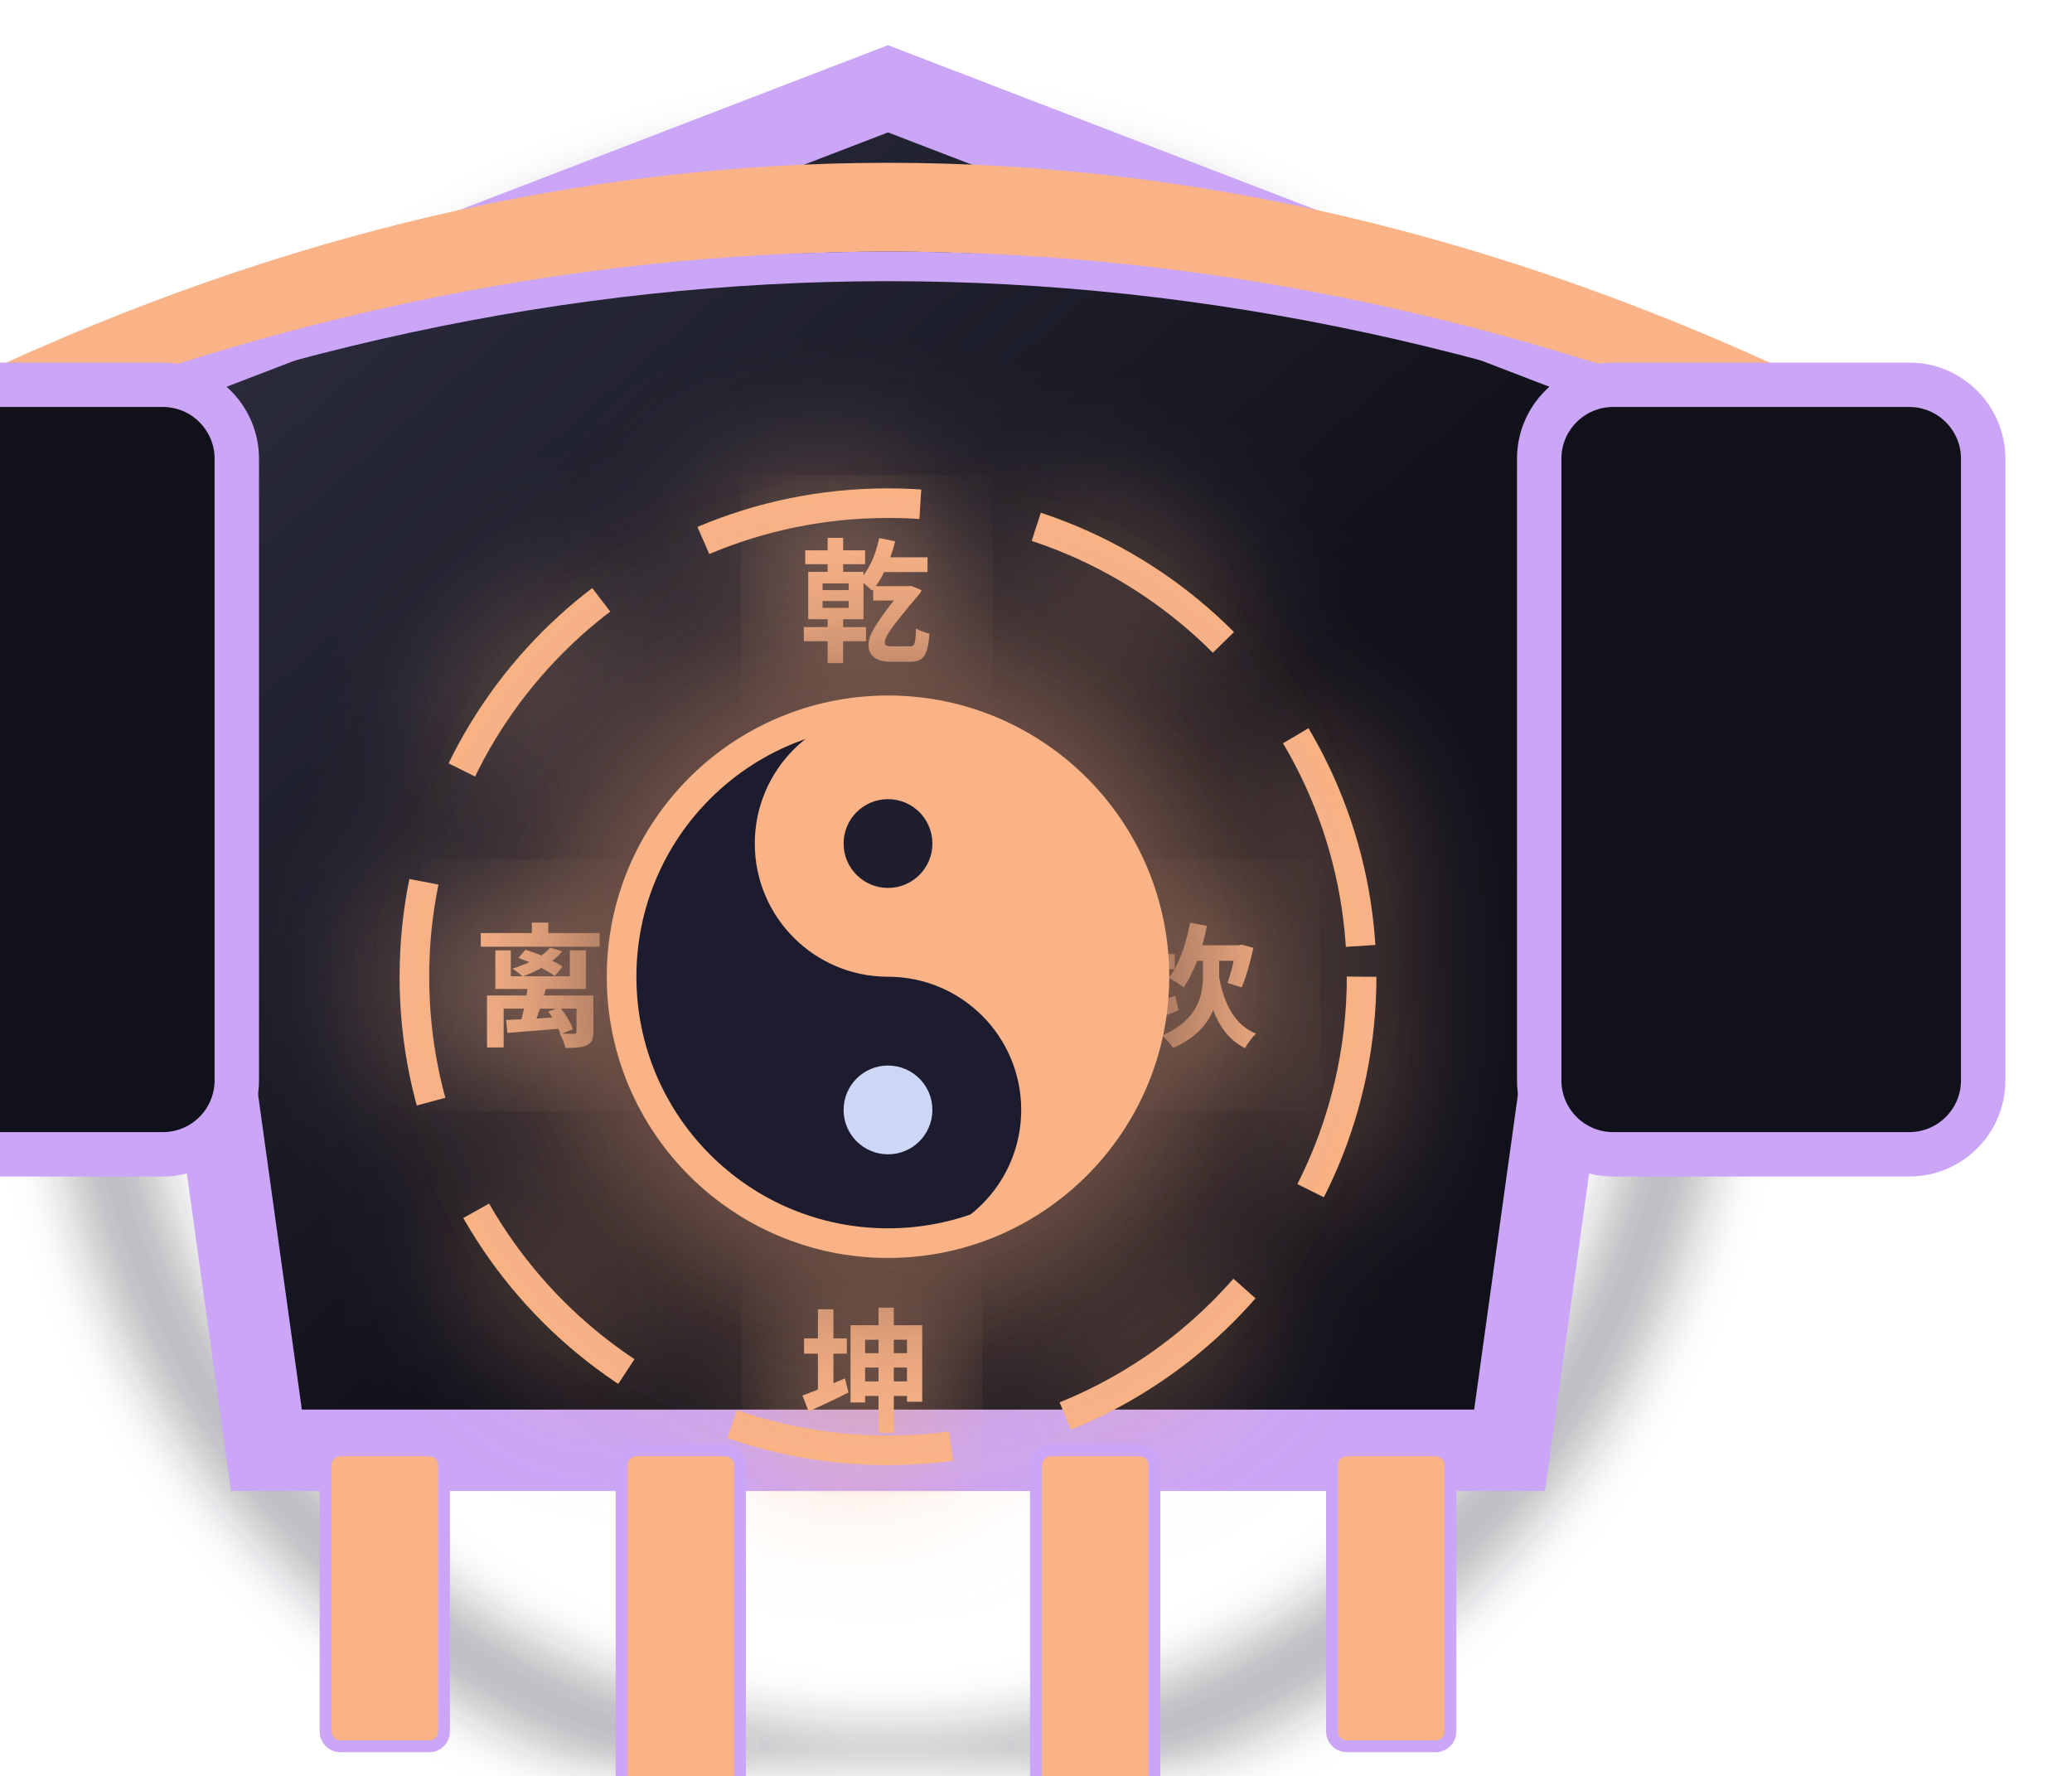
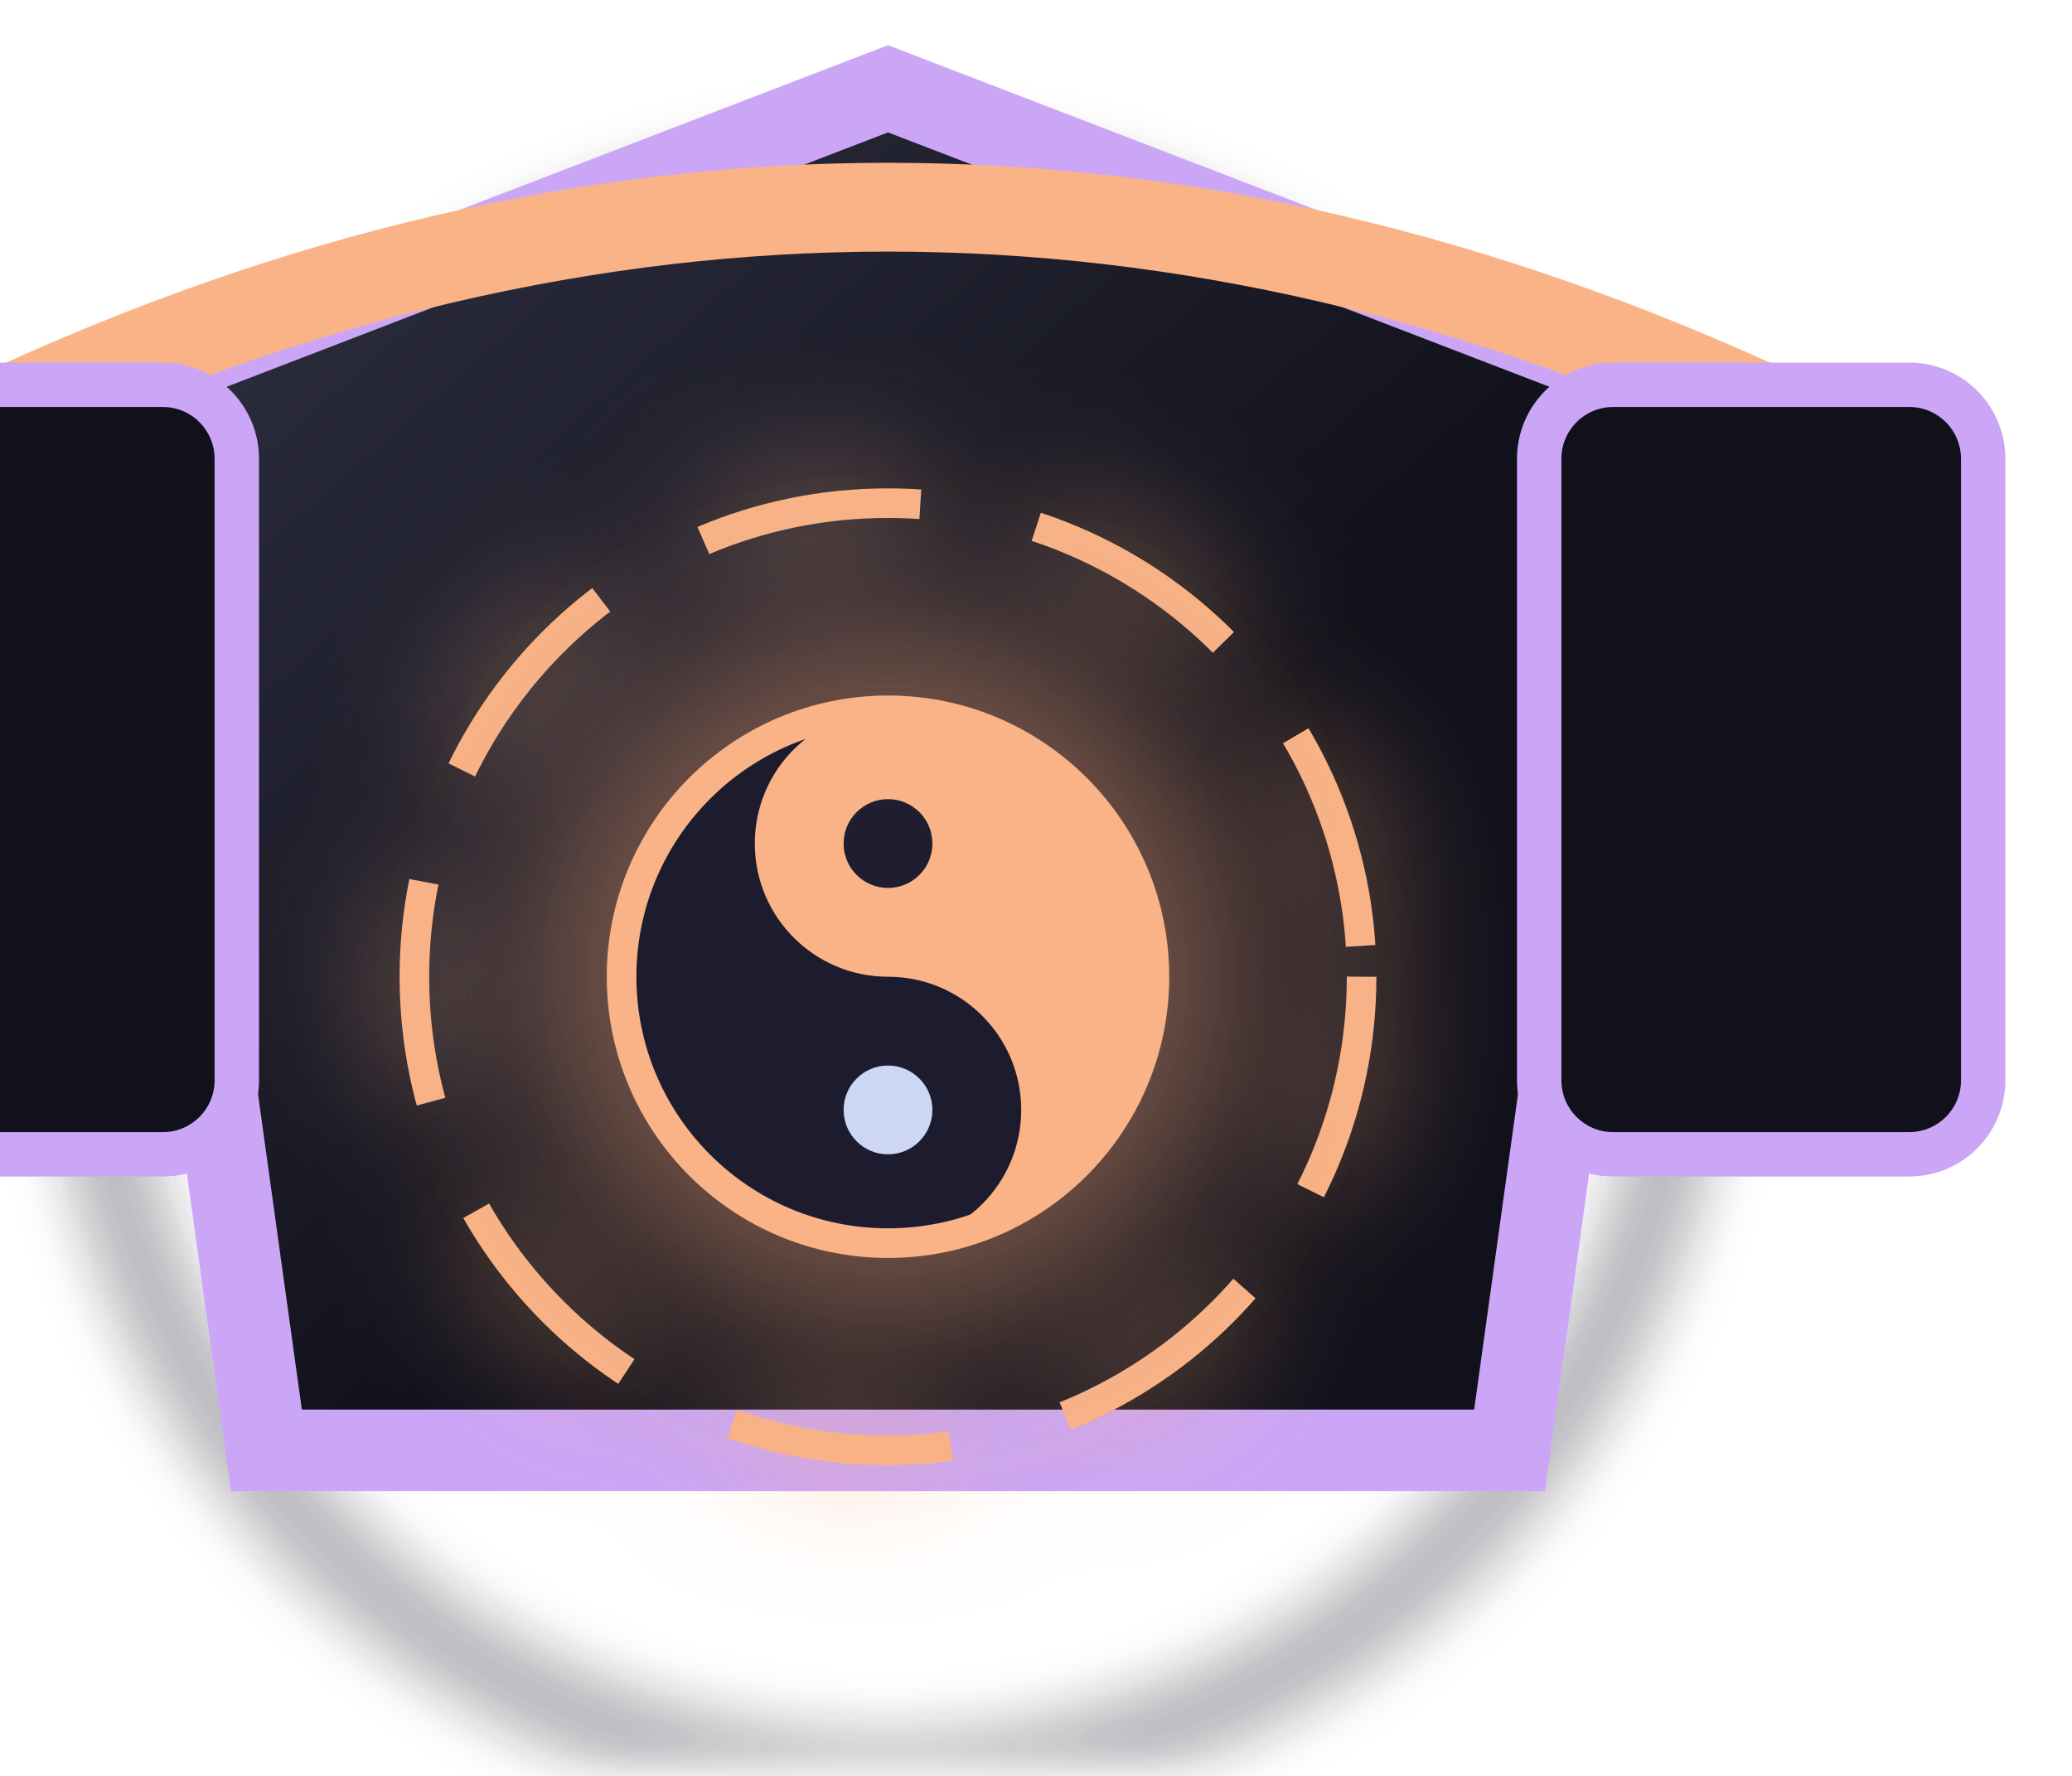
<svg xmlns="http://www.w3.org/2000/svg" viewBox="0 0 140 120" width="140" height="120">
  <defs>
    <filter id="goldGlow" x="-50%" y="-50%" width="200%" height="200%">
      <feGaussianBlur stdDeviation="4.5" result="blur" />
      <feMerge>
        <feMergeNode in="blur" />
        <feMergeNode in="SourceGraphic" />
      </feMerge>
    </filter>
    <filter id="heavyGoldGlow" x="-80%" y="-80%" width="260%" height="260%">
      <feGaussianBlur stdDeviation="7" result="blur1" />
      <feGaussianBlur stdDeviation="2.5" result="blur2" />
      <feMerge>
        <feMergeNode in="blur1" />
        <feMergeNode in="blur2" />
        <feMergeNode in="SourceGraphic" />
      </feMerge>
    </filter>
    <filter id="sakuraGlow" x="-50%" y="-50%" width="200%" height="200%">
      <feGaussianBlur stdDeviation="4" result="blur" />
      <feMerge>
        <feMergeNode in="blur" />
        <feMergeNode in="SourceGraphic" />
      </feMerge>
    </filter>
    <filter id="inkMisty" x="-30%" y="-30%" width="160%" height="160%">
      <feGaussianBlur stdDeviation="1.8" />
    </filter>
    <filter id="redGlow" x="-40%" y="-40%" width="180%" height="180%">
      <feGaussianBlur stdDeviation="3.5" result="blur" />
      <feMerge>
        <feMergeNode in="blur" />
        <feMergeNode in="SourceGraphic" />
      </feMerge>
    </filter>
    <linearGradient id="inkWashGrad" x1="0%" y1="0%" x2="100%" y2="100%">
      <stop offset="0%" stop-color="#313244" />
      <stop offset="60%" stop-color="#11111b" />
      <stop offset="100%" stop-color="#11111b" />
    </linearGradient>
    <linearGradient id="inkWashLight" x1="0%" y1="0%" x2="100%" y2="100%">
      <stop offset="0%" stop-color="#6c7086" />
      <stop offset="50%" stop-color="#45475a" />
      <stop offset="100%" stop-color="#1e1e2e" />
    </linearGradient>
    <linearGradient id="spiritGold" x1="0%" y1="0%" x2="100%" y2="0%">
      <stop offset="0%" stop-color="#cdd6f4" />
      <stop offset="35%" stop-color="#f9e2af" />
      <stop offset="75%" stop-color="#fab387" />
      <stop offset="100%" stop-color="#fab387" />
    </linearGradient>
    <linearGradient id="sacredMaple" x1="0%" y1="0%" x2="100%" y2="100%">
      <stop offset="0%" stop-color="#f38ba8" />
      <stop offset="50%" stop-color="#fab387" />
      <stop offset="100%" stop-color="#eba0ac" />
    </linearGradient>
    <linearGradient id="sakuraBlade" x1="0%" y1="0%" x2="100%" y2="100%">
      <stop offset="0%" stop-color="#cdd6f4" />
      <stop offset="40%" stop-color="#f2cdcd" />
      <stop offset="85%" stop-color="#f5c2e7" />
      <stop offset="100%" stop-color="#cba6f7" />
    </linearGradient>
    <linearGradient id="crimsonGaze" x1="0%" y1="0%" x2="100%" y2="100%">
      <stop offset="0%" stop-color="#f38ba8" />
      <stop offset="60%" stop-color="#eba0ac" />
      <stop offset="100%" stop-color="#1e1e2e" />
    </linearGradient>
  </defs>
  <circle cx="60" cy="66" r="54" fill="none" stroke="#181825" stroke-width="6" opacity="0.3" filter="url(#inkMisty)" />
  <path d="M 8 26 L 60 6 L 112 26 L 102 98 L 18 98 Z" fill="url(#inkWashGrad)" stroke="#cba6f7" stroke-width="5.5" />
  <path d="M 0 28 Q 60 0 120 28" fill="none" stroke="#fab387" stroke-width="6" />
-   <path d="M -5 32 Q 60 4 125 32" fill="none" stroke="#cba6f7" stroke-width="2" />
  <circle cx="60" cy="66" r="32" fill="none" stroke="#fab387" stroke-width="2" stroke-dasharray="15 8" filter="url(#goldGlow)" />
-   <text x="54" y="44" font-family="sans-serif" font-weight="bold" font-size="9" fill="#fab387" filter="url(#goldGlow)">乾</text>
-   <text x="54" y="96" font-family="sans-serif" font-weight="bold" font-size="9" fill="#fab387" filter="url(#goldGlow)">坤</text>
-   <text x="32" y="70" font-family="sans-serif" font-weight="bold" font-size="9" fill="#fab387" filter="url(#goldGlow)">离</text>
-   <text x="76" y="70" font-family="sans-serif" font-weight="bold" font-size="9" fill="#fab387" filter="url(#goldGlow)">坎</text>
  <circle cx="60" cy="66" r="18" fill="#1e1e2e" stroke="#fab387" stroke-width="2" filter="url(#heavyGoldGlow)" />
  <path d="M 60 48 A 9 9 0 0 0 60 66 A 9 9 0 0 1 60 84 A 18 18 0 0 0 60 48 Z" fill="#fab387" />
  <circle cx="60" cy="57" r="3" fill="#1e1e2e" />
  <circle cx="60" cy="75" r="3" fill="#cdd6f4" />
-   <g fill="#fab387" stroke="#cba6f7" stroke-width="0.8">
-     <rect x="22" y="98" width="8" height="20" rx="1" />
-     <rect x="42" y="98" width="8" height="24" rx="1" />
-     <rect x="70" y="98" width="8" height="24" rx="1" />
-     <rect x="90" y="98" width="8" height="20" rx="1" />
-   </g>
  <rect x="-14" y="26" width="30" height="52" rx="5" fill="#11111b" stroke="#cba6f7" stroke-width="3" />
  <rect x="104" y="26" width="30" height="52" rx="5" fill="#11111b" stroke="#cba6f7" stroke-width="3" />
</svg>
